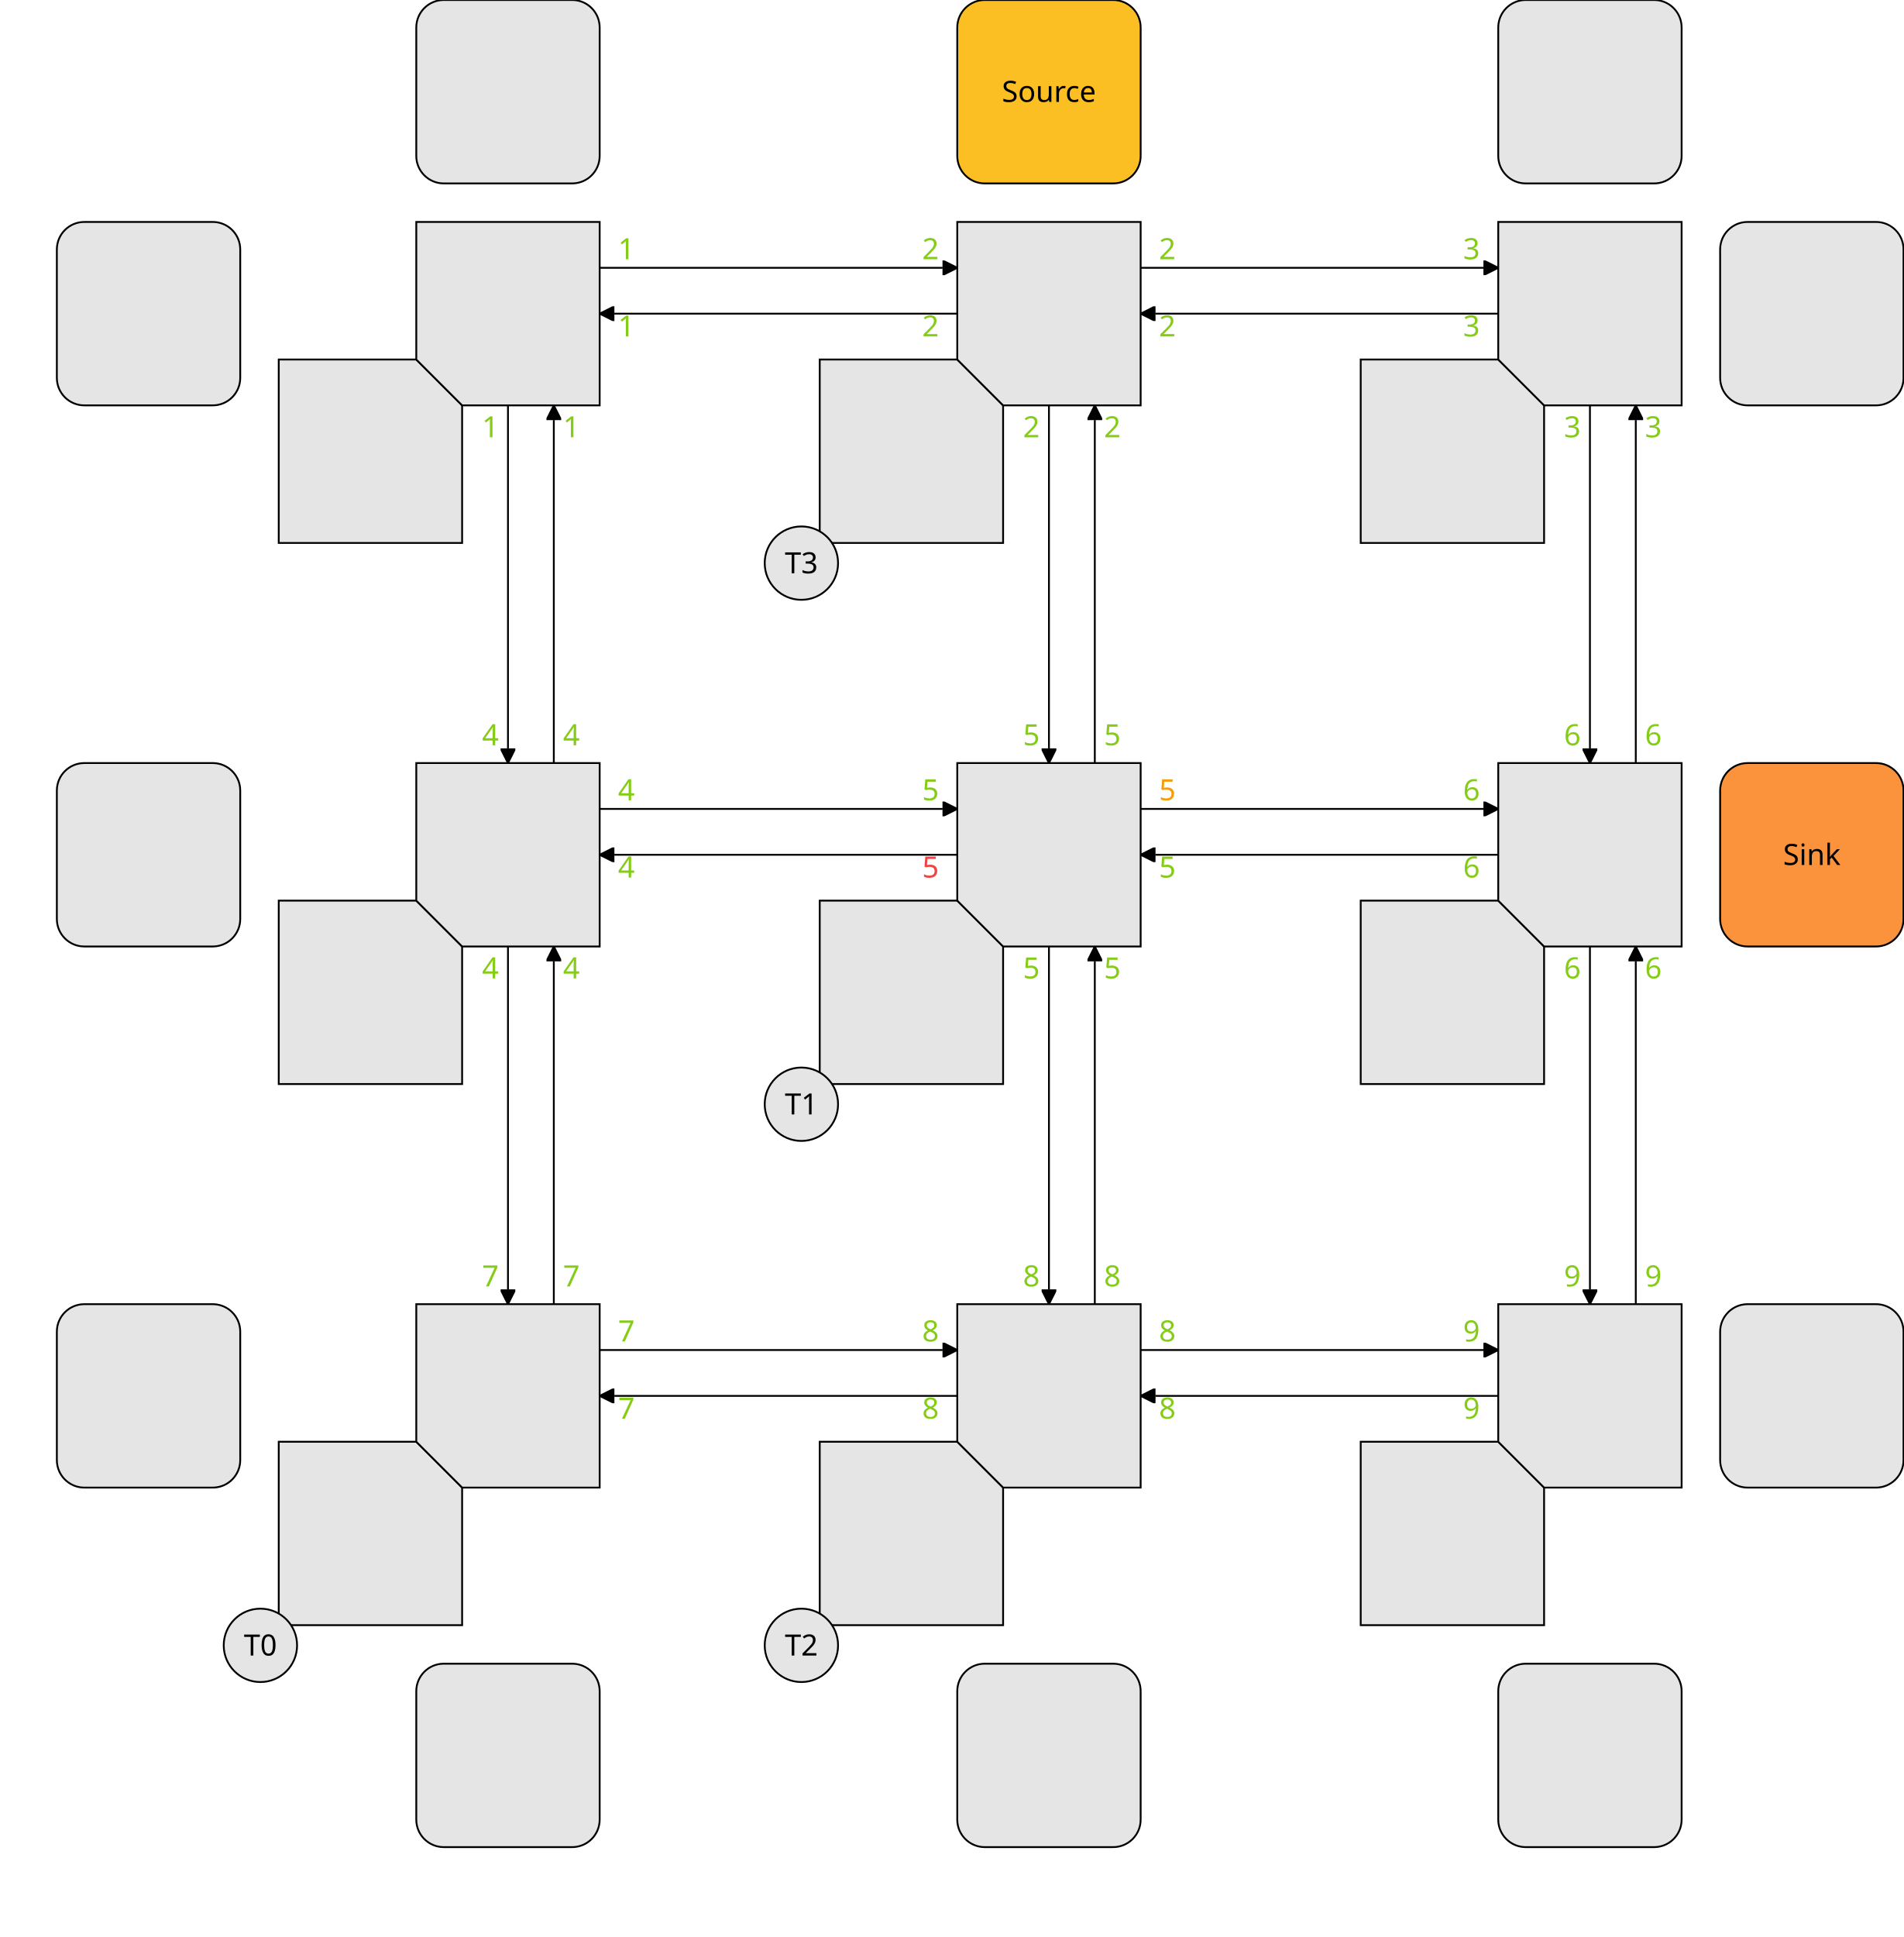
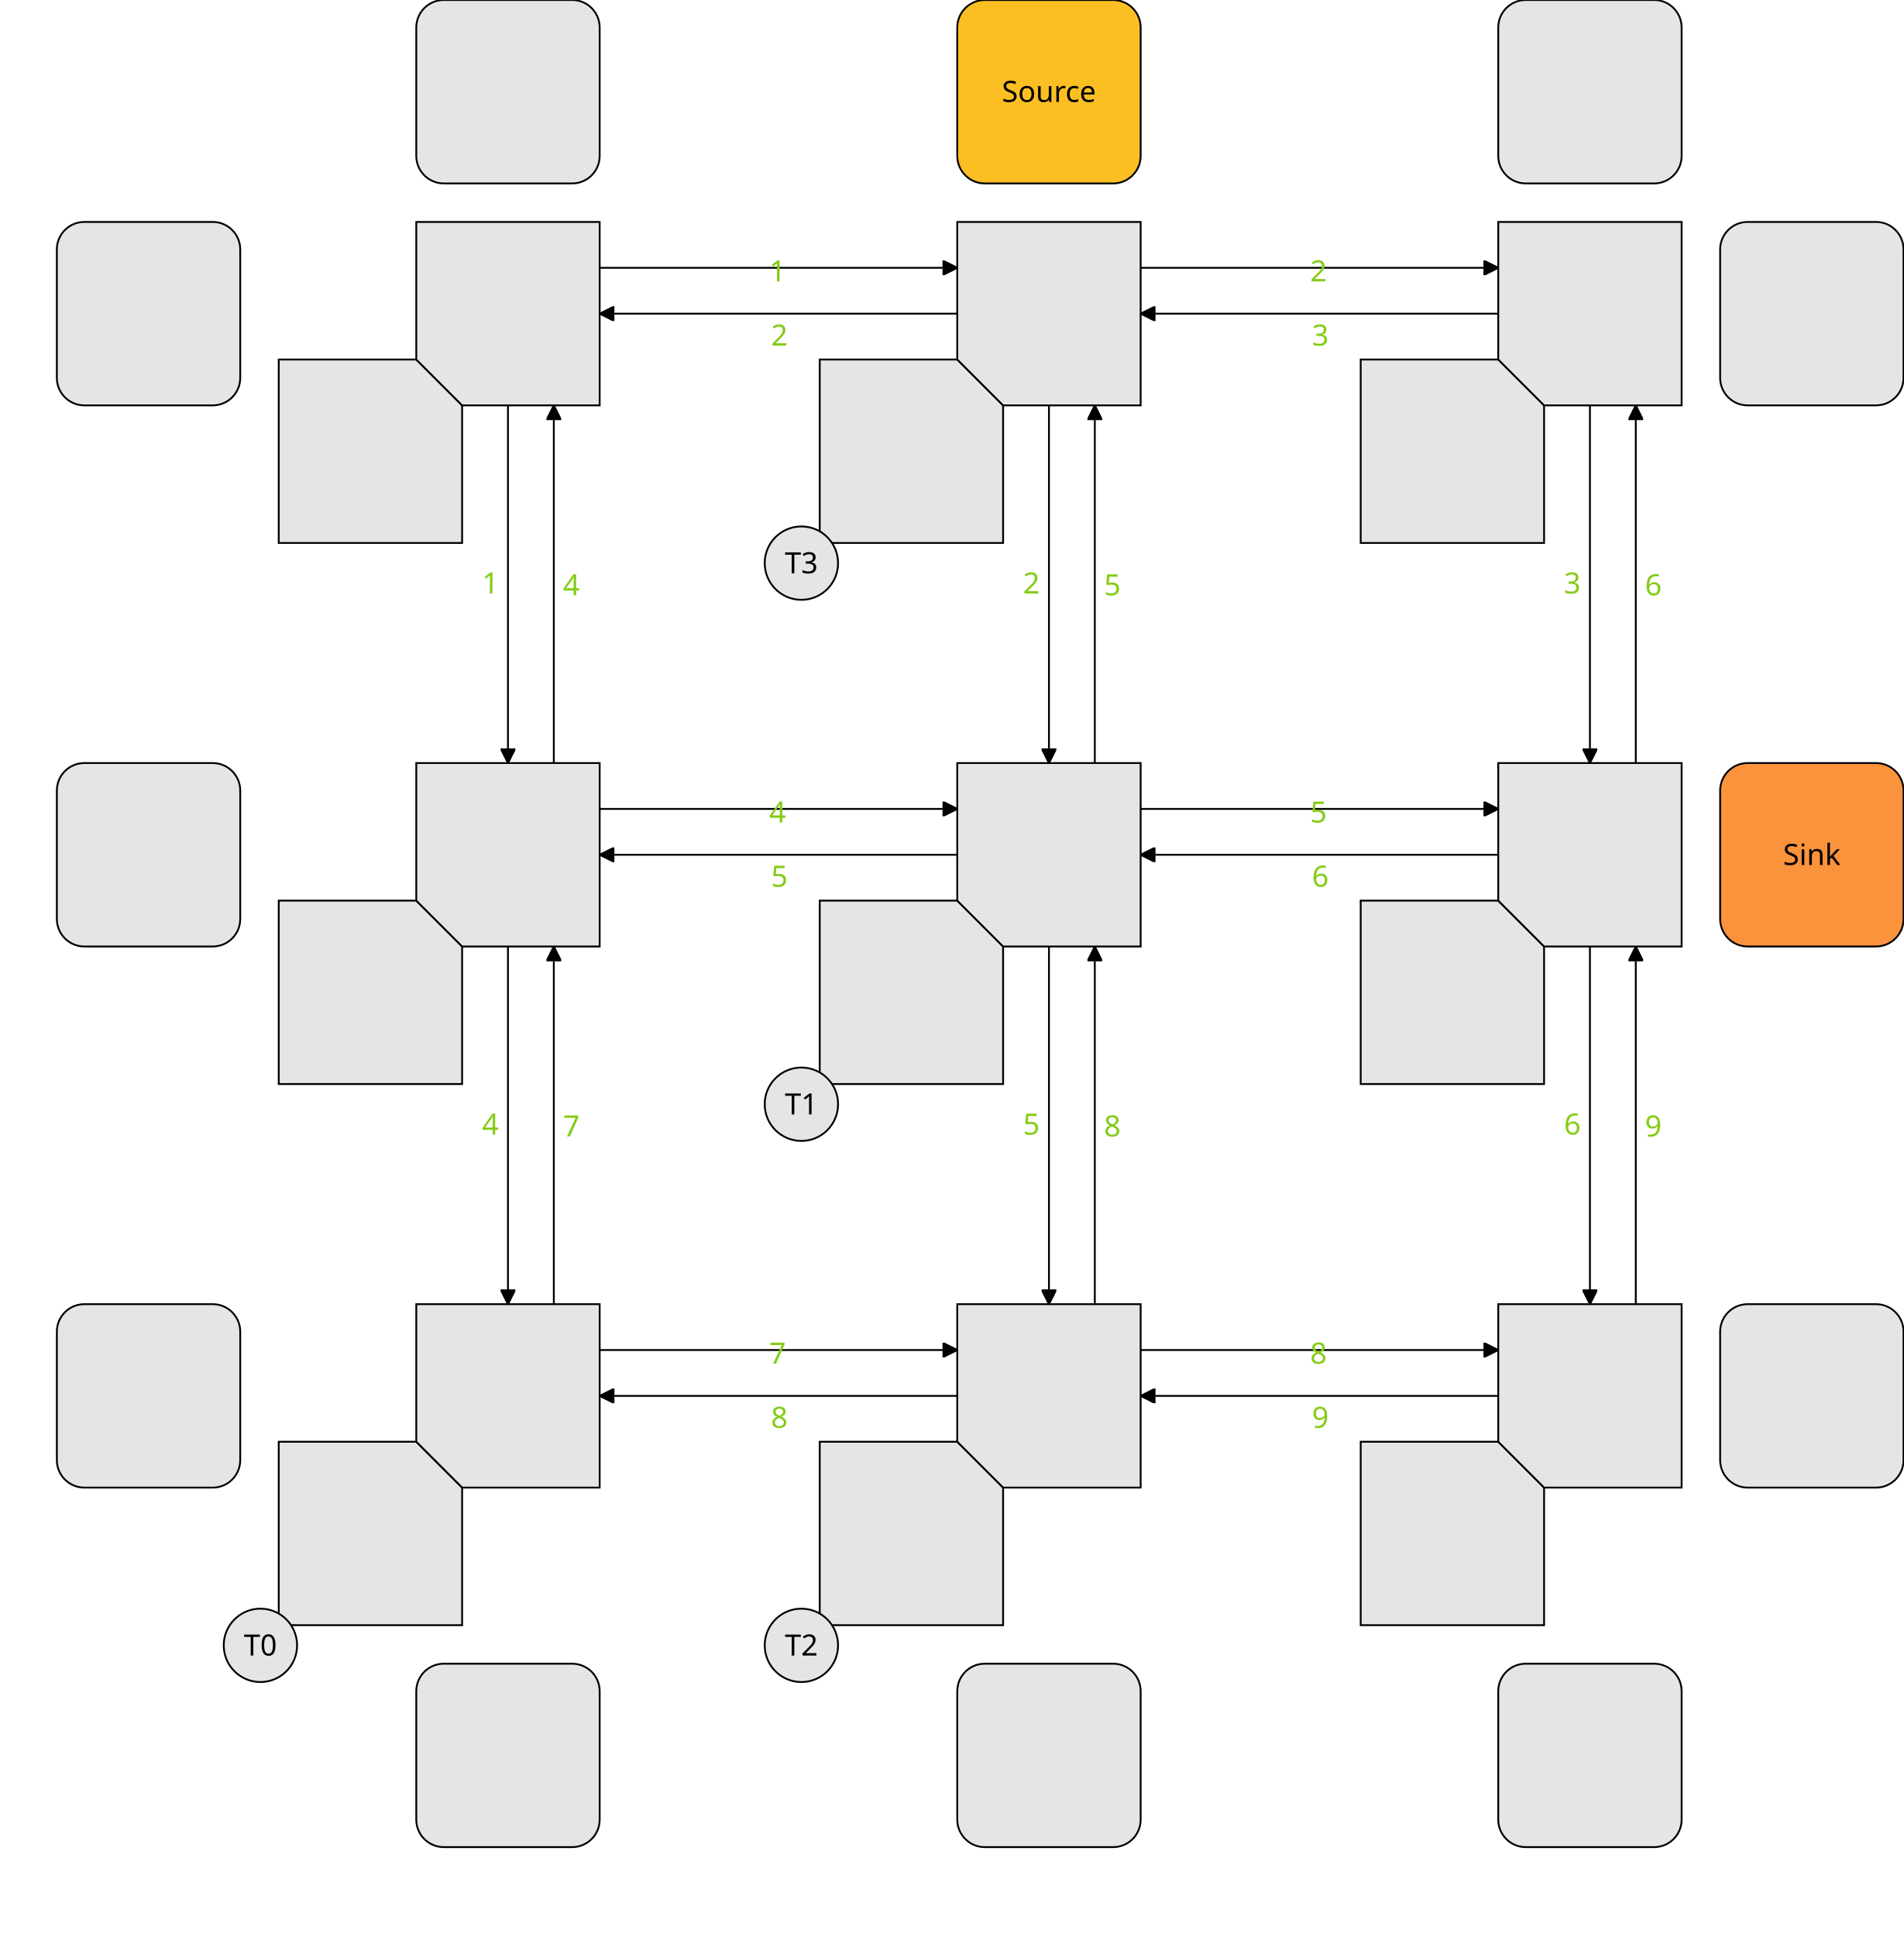
<svg xmlns="http://www.w3.org/2000/svg" preserveAspectRation="xMidYMid meet" class="w-full max-h-full" viewBox="-121 -121 1038 1056">
  <defs>
    <marker id="arrowHead" orient="auto" markerWidth="8" markerHeight="8" refY="4">
      <path d="M0,0 M0,0 V8 L8,4 Z" fill="black" fill-rule="evenodd" stroke="black" stroke-linecap="butt" stroke-width="1" />
    </marker>
    <filter x="0" y="0" width="1" height="1" id="textBackground">
      <feFlood flood-color="#e5e5e5" />
      <feComposite in="SourceGraphic" operator="or" />
    </filter>
  </defs>
  <style>.baseFill{fill: #e5e5e5;}</style>
  <g id="mainGroup">
    <g id="processingGroup">
      <g id="0">
        <path id="c0" d="M31,75 l0,100 l100,0 l0,-75 l-25,-25 l-75,0 Z" class="baseFill" fill-rule="evenodd" stroke="black" stroke-linecap="butt" stroke-width="1" />
        <path id="r0" d="M106,75 l0,-75 l100,0 l0,100 l-75,0 Z" class="baseFill" fill-rule="evenodd" stroke="black" stroke-linecap="butt" stroke-width="1" />
      </g>
      <g id="1">
        <path id="c1" d="M326,75 l0,100 l100,0 l0,-75 l-25,-25 l-75,0 Z" class="baseFill" fill-rule="evenodd" stroke="black" stroke-linecap="butt" stroke-width="1" />
        <path id="r1" d="M401,75 l0,-75 l100,0 l0,100 l-75,0 Z" class="baseFill" fill-rule="evenodd" stroke="black" stroke-linecap="butt" stroke-width="1" />
        <g>
          <circle cx="316" cy="186" r="20" fill="#e5e5e5" stroke="black" stroke-width="1" />
          <text x="316" y="186" font-size="16px" font-family="Roboto Mono" text-anchor="middle" dominant-baseline="middle" fill="black">T3</text>
        </g>
      </g>
      <g id="2">
        <path id="c2" d="M621,75 l0,100 l100,0 l0,-75 l-25,-25 l-75,0 Z" class="baseFill" fill-rule="evenodd" stroke="black" stroke-linecap="butt" stroke-width="1" />
        <path id="r2" d="M696,75 l0,-75 l100,0 l0,100 l-75,0 Z" class="baseFill" fill-rule="evenodd" stroke="black" stroke-linecap="butt" stroke-width="1" />
      </g>
      <g id="3">
        <path id="c3" d="M31,370 l0,100 l100,0 l0,-75 l-25,-25 l-75,0 Z" class="baseFill" fill-rule="evenodd" stroke="black" stroke-linecap="butt" stroke-width="1" />
        <path id="r3" d="M106,370 l0,-75 l100,0 l0,100 l-75,0 Z" class="baseFill" fill-rule="evenodd" stroke="black" stroke-linecap="butt" stroke-width="1" />
      </g>
      <g id="4">
        <path id="c4" d="M326,370 l0,100 l100,0 l0,-75 l-25,-25 l-75,0 Z" class="baseFill" fill-rule="evenodd" stroke="black" stroke-linecap="butt" stroke-width="1" />
        <path id="r4" d="M401,370 l0,-75 l100,0 l0,100 l-75,0 Z" class="baseFill" fill-rule="evenodd" stroke="black" stroke-linecap="butt" stroke-width="1" />
        <g>
          <circle cx="316" cy="481" r="20" fill="#e5e5e5" stroke="black" stroke-width="1" />
          <text x="316" y="481" font-size="16px" font-family="Roboto Mono" text-anchor="middle" dominant-baseline="middle" fill="black">T1</text>
        </g>
      </g>
      <g id="5">
        <path id="c5" d="M621,370 l0,100 l100,0 l0,-75 l-25,-25 l-75,0 Z" class="baseFill" fill-rule="evenodd" stroke="black" stroke-linecap="butt" stroke-width="1" />
        <path id="r5" d="M696,370 l0,-75 l100,0 l0,100 l-75,0 Z" class="baseFill" fill-rule="evenodd" stroke="black" stroke-linecap="butt" stroke-width="1" />
      </g>
      <g id="6">
        <path id="c6" d="M31,665 l0,100 l100,0 l0,-75 l-25,-25 l-75,0 Z" class="baseFill" fill-rule="evenodd" stroke="black" stroke-linecap="butt" stroke-width="1" />
        <path id="r6" d="M106,665 l0,-75 l100,0 l0,100 l-75,0 Z" class="baseFill" fill-rule="evenodd" stroke="black" stroke-linecap="butt" stroke-width="1" />
        <g>
          <circle cx="21" cy="776" r="20" fill="#e5e5e5" stroke="black" stroke-width="1" />
          <text x="21" y="776" font-size="16px" font-family="Roboto Mono" text-anchor="middle" dominant-baseline="middle" fill="black">T0</text>
        </g>
      </g>
      <g id="7">
        <path id="c7" d="M326,665 l0,100 l100,0 l0,-75 l-25,-25 l-75,0 Z" class="baseFill" fill-rule="evenodd" stroke="black" stroke-linecap="butt" stroke-width="1" />
        <path id="r7" d="M401,665 l0,-75 l100,0 l0,100 l-75,0 Z" class="baseFill" fill-rule="evenodd" stroke="black" stroke-linecap="butt" stroke-width="1" />
        <g>
          <circle cx="316" cy="776" r="20" fill="#e5e5e5" stroke="black" stroke-width="1" />
          <text x="316" y="776" font-size="16px" font-family="Roboto Mono" text-anchor="middle" dominant-baseline="middle" fill="black">T2</text>
        </g>
      </g>
      <g id="8">
        <path id="c8" d="M621,665 l0,100 l100,0 l0,-75 l-25,-25 l-75,0 Z" class="baseFill" fill-rule="evenodd" stroke="black" stroke-linecap="butt" stroke-width="1" />
        <path id="r8" d="M696,665 l0,-75 l100,0 l0,100 l-75,0 Z" class="baseFill" fill-rule="evenodd" stroke="black" stroke-linecap="butt" stroke-width="1" />
      </g>
    </g>
    <g>
      <path id="0-1" d="M206,25 h187" fill-rule="evenodd" stroke="black" stroke-linecap="butt" stroke-width="1" marker-end="url(#arrowHead)" />
      <path id="0-3" d="M156,100 v187" fill-rule="evenodd" stroke="black" stroke-linecap="butt" stroke-width="1" marker-end="url(#arrowHead)" />
      <path id="1-0" d="M401,50 h-187" fill-rule="evenodd" stroke="black" stroke-linecap="butt" stroke-width="1" marker-end="url(#arrowHead)" />
      <path id="1-2" d="M501,25 h187" fill-rule="evenodd" stroke="black" stroke-linecap="butt" stroke-width="1" marker-end="url(#arrowHead)" />
      <path id="1-4" d="M451,100 v187" fill-rule="evenodd" stroke="black" stroke-linecap="butt" stroke-width="1" marker-end="url(#arrowHead)" />
      <path id="2-1" d="M696,50 h-187" fill-rule="evenodd" stroke="black" stroke-linecap="butt" stroke-width="1" marker-end="url(#arrowHead)" />
      <path id="2-5" d="M746,100 v187" fill-rule="evenodd" stroke="black" stroke-linecap="butt" stroke-width="1" marker-end="url(#arrowHead)" />
      <path id="3-0" d="M181,295 v-187" fill-rule="evenodd" stroke="black" stroke-linecap="butt" stroke-width="1" marker-end="url(#arrowHead)" />
      <path id="3-4" d="M206,320 h187" fill-rule="evenodd" stroke="black" stroke-linecap="butt" stroke-width="1" marker-end="url(#arrowHead)" />
      <path id="3-6" d="M156,395 v187" fill-rule="evenodd" stroke="black" stroke-linecap="butt" stroke-width="1" marker-end="url(#arrowHead)" />
      <path id="4-1" d="M476,295 v-187" fill-rule="evenodd" stroke="black" stroke-linecap="butt" stroke-width="1" marker-end="url(#arrowHead)" />
      <path id="4-3" d="M401,345 h-187" fill-rule="evenodd" stroke="black" stroke-linecap="butt" stroke-width="1" marker-end="url(#arrowHead)" />
      <path id="4-5" d="M501,320 h187" fill-rule="evenodd" stroke="black" stroke-linecap="butt" stroke-width="1" marker-end="url(#arrowHead)" />
      <path id="4-7" d="M451,395 v187" fill-rule="evenodd" stroke="black" stroke-linecap="butt" stroke-width="1" marker-end="url(#arrowHead)" />
      <path id="5-2" d="M771,295 v-187" fill-rule="evenodd" stroke="black" stroke-linecap="butt" stroke-width="1" marker-end="url(#arrowHead)" />
      <path id="5-4" d="M696,345 h-187" fill-rule="evenodd" stroke="black" stroke-linecap="butt" stroke-width="1" marker-end="url(#arrowHead)" />
      <path id="5-8" d="M746,395 v187" fill-rule="evenodd" stroke="black" stroke-linecap="butt" stroke-width="1" marker-end="url(#arrowHead)" />
      <path id="6-3" d="M181,590 v-187" fill-rule="evenodd" stroke="black" stroke-linecap="butt" stroke-width="1" marker-end="url(#arrowHead)" />
      <path id="6-7" d="M206,615 h187" fill-rule="evenodd" stroke="black" stroke-linecap="butt" stroke-width="1" marker-end="url(#arrowHead)" />
      <path id="7-4" d="M476,590 v-187" fill-rule="evenodd" stroke="black" stroke-linecap="butt" stroke-width="1" marker-end="url(#arrowHead)" />
      <path id="7-6" d="M401,640 h-187" fill-rule="evenodd" stroke="black" stroke-linecap="butt" stroke-width="1" marker-end="url(#arrowHead)" />
      <path id="7-8" d="M501,615 h187" fill-rule="evenodd" stroke="black" stroke-linecap="butt" stroke-width="1" marker-end="url(#arrowHead)" />
      <path id="8-5" d="M771,590 v-187" fill-rule="evenodd" stroke="black" stroke-linecap="butt" stroke-width="1" marker-end="url(#arrowHead)" />
      <path id="8-7" d="M696,640 h-187" fill-rule="evenodd" stroke="black" stroke-linecap="butt" stroke-width="1" marker-end="url(#arrowHead)" />
    </g>
    <g id="information">
      <g>
        <g clip-path="path('m0,0 l0,100 l98,0 l0,-75 l-25,-25 l-75,0 Z')" />
        <g clip-path="path('m0,0 l0,74 l25,25 l73,0 l0,-100 Z')" />
-         <text x="186" y="105" font-size="16px" font-family="Roboto Mono" text-anchor="start" dominant-baseline="text-before-edge" fill="#84cc16">1</text>
-         <text x="151" y="105" font-size="16px" font-family="Roboto Mono" text-anchor="end" dominant-baseline="text-before-edge" fill="#84cc16">1</text>
-         <text x="216" y="50" font-size="16px" font-family="Roboto Mono" text-anchor="start" dominant-baseline="text-before-edge" fill="#84cc16">1</text>
-         <text x="216" y="25" font-size="16px" font-family="Roboto Mono" text-anchor="start" dominant-baseline="text-after-edge" fill="#84cc16">1</text>
+         <text x="151" y="197" font-size="16px" font-family="Roboto Mono" text-anchor="end" dominant-baseline="middle" fill="#84cc16">1</text>
+         <text x="303" y="20" font-size="16px" font-family="Roboto Mono" text-anchor="middle" dominant-baseline="text-top" fill="#84cc16">1</text>
      </g>
      <g>
        <g clip-path="path('m0,0 l0,100 l98,0 l0,-75 l-25,-25 l-75,0 Z')" />
        <g clip-path="path('m0,0 l0,74 l25,25 l73,0 l0,-100 Z')" />
-         <text x="481" y="105" font-size="16px" font-family="Roboto Mono" text-anchor="start" dominant-baseline="text-before-edge" fill="#84cc16">2</text>
-         <text x="446" y="105" font-size="16px" font-family="Roboto Mono" text-anchor="end" dominant-baseline="text-before-edge" fill="#84cc16">2</text>
-         <text x="511" y="50" font-size="16px" font-family="Roboto Mono" text-anchor="start" dominant-baseline="text-before-edge" fill="#84cc16">2</text>
-         <text x="511" y="25" font-size="16px" font-family="Roboto Mono" text-anchor="start" dominant-baseline="text-after-edge" fill="#84cc16">2</text>
-         <text x="391" y="25" font-size="16px" font-family="Roboto Mono" text-anchor="end" dominant-baseline="text-after-edge" fill="#84cc16">2</text>
-         <text x="391" y="50" font-size="16px" font-family="Roboto Mono" text-anchor="end" dominant-baseline="text-before-edge" fill="#84cc16">2</text>
+         <text x="446" y="197" font-size="16px" font-family="Roboto Mono" text-anchor="end" dominant-baseline="middle" fill="#84cc16">2</text>
+         <text x="304" y="55" font-size="16px" font-family="Roboto Mono" text-anchor="middle" dominant-baseline="hanging" fill="#84cc16">2</text>
+         <text x="598" y="20" font-size="16px" font-family="Roboto Mono" text-anchor="middle" dominant-baseline="text-top" fill="#84cc16">2</text>
      </g>
      <g>
        <g clip-path="path('m0,0 l0,100 l98,0 l0,-75 l-25,-25 l-75,0 Z')" />
        <g clip-path="path('m0,0 l0,74 l25,25 l73,0 l0,-100 Z')" />
-         <text x="776" y="105" font-size="16px" font-family="Roboto Mono" text-anchor="start" dominant-baseline="text-before-edge" fill="#84cc16">3</text>
-         <text x="741" y="105" font-size="16px" font-family="Roboto Mono" text-anchor="end" dominant-baseline="text-before-edge" fill="#84cc16">3</text>
-         <text x="686" y="25" font-size="16px" font-family="Roboto Mono" text-anchor="end" dominant-baseline="text-after-edge" fill="#84cc16">3</text>
-         <text x="686" y="50" font-size="16px" font-family="Roboto Mono" text-anchor="end" dominant-baseline="text-before-edge" fill="#84cc16">3</text>
+         <text x="741" y="197" font-size="16px" font-family="Roboto Mono" text-anchor="end" dominant-baseline="middle" fill="#84cc16">3</text>
+         <text x="599" y="55" font-size="16px" font-family="Roboto Mono" text-anchor="middle" dominant-baseline="hanging" fill="#84cc16">3</text>
      </g>
      <g>
        <g clip-path="path('m0,0 l0,100 l98,0 l0,-75 l-25,-25 l-75,0 Z')" />
        <g clip-path="path('m0,0 l0,74 l25,25 l73,0 l0,-100 Z')" />
-         <text x="151" y="290" font-size="16px" font-family="Roboto Mono" text-anchor="end" dominant-baseline="text-after-edge" fill="#84cc16">4</text>
-         <text x="186" y="290" font-size="16px" font-family="Roboto Mono" text-anchor="start" dominant-baseline="text-after-edge" fill="#84cc16">4</text>
-         <text x="186" y="400" font-size="16px" font-family="Roboto Mono" text-anchor="start" dominant-baseline="text-before-edge" fill="#84cc16">4</text>
-         <text x="151" y="400" font-size="16px" font-family="Roboto Mono" text-anchor="end" dominant-baseline="text-before-edge" fill="#84cc16">4</text>
-         <text x="216" y="345" font-size="16px" font-family="Roboto Mono" text-anchor="start" dominant-baseline="text-before-edge" fill="#84cc16">4</text>
-         <text x="216" y="320" font-size="16px" font-family="Roboto Mono" text-anchor="start" dominant-baseline="text-after-edge" fill="#84cc16">4</text>
+         <text x="186" y="198" font-size="16px" font-family="Roboto Mono" text-anchor="start" dominant-baseline="middle" fill="#84cc16">4</text>
+         <text x="151" y="492" font-size="16px" font-family="Roboto Mono" text-anchor="end" dominant-baseline="middle" fill="#84cc16">4</text>
+         <text x="303" y="315" font-size="16px" font-family="Roboto Mono" text-anchor="middle" dominant-baseline="text-top" fill="#84cc16">4</text>
      </g>
      <g>
        <g clip-path="path('m0,0 l0,100 l98,0 l0,-75 l-25,-25 l-75,0 Z')" />
        <g clip-path="path('m0,0 l0,74 l25,25 l73,0 l0,-100 Z')" />
-         <text x="446" y="290" font-size="16px" font-family="Roboto Mono" text-anchor="end" dominant-baseline="text-after-edge" fill="#84cc16">5</text>
-         <text x="481" y="290" font-size="16px" font-family="Roboto Mono" text-anchor="start" dominant-baseline="text-after-edge" fill="#84cc16">5</text>
-         <text x="481" y="400" font-size="16px" font-family="Roboto Mono" text-anchor="start" dominant-baseline="text-before-edge" fill="#84cc16">5</text>
-         <text x="446" y="400" font-size="16px" font-family="Roboto Mono" text-anchor="end" dominant-baseline="text-before-edge" fill="#84cc16">5</text>
-         <text x="511" y="345" font-size="16px" font-family="Roboto Mono" text-anchor="start" dominant-baseline="text-before-edge" fill="#84cc16">5</text>
-         <text x="511" y="320" font-size="16px" font-family="Roboto Mono" text-anchor="start" dominant-baseline="text-after-edge" fill="#f59e0b">5</text>
-         <text x="391" y="320" font-size="16px" font-family="Roboto Mono" text-anchor="end" dominant-baseline="text-after-edge" fill="#84cc16">5</text>
-         <text x="391" y="345" font-size="16px" font-family="Roboto Mono" text-anchor="end" dominant-baseline="text-before-edge" fill="#ef4444">5</text>
+         <text x="481" y="198" font-size="16px" font-family="Roboto Mono" text-anchor="start" dominant-baseline="middle" fill="#84cc16">5</text>
+         <text x="446" y="492" font-size="16px" font-family="Roboto Mono" text-anchor="end" dominant-baseline="middle" fill="#84cc16">5</text>
+         <text x="304" y="350" font-size="16px" font-family="Roboto Mono" text-anchor="middle" dominant-baseline="hanging" fill="#84cc16">5</text>
+         <text x="598" y="315" font-size="16px" font-family="Roboto Mono" text-anchor="middle" dominant-baseline="text-top" fill="#84cc16">5</text>
      </g>
      <g>
        <g clip-path="path('m0,0 l0,100 l98,0 l0,-75 l-25,-25 l-75,0 Z')" />
        <g clip-path="path('m0,0 l0,74 l25,25 l73,0 l0,-100 Z')" />
-         <text x="741" y="290" font-size="16px" font-family="Roboto Mono" text-anchor="end" dominant-baseline="text-after-edge" fill="#84cc16">6</text>
-         <text x="776" y="290" font-size="16px" font-family="Roboto Mono" text-anchor="start" dominant-baseline="text-after-edge" fill="#84cc16">6</text>
-         <text x="776" y="400" font-size="16px" font-family="Roboto Mono" text-anchor="start" dominant-baseline="text-before-edge" fill="#84cc16">6</text>
-         <text x="741" y="400" font-size="16px" font-family="Roboto Mono" text-anchor="end" dominant-baseline="text-before-edge" fill="#84cc16">6</text>
-         <text x="686" y="320" font-size="16px" font-family="Roboto Mono" text-anchor="end" dominant-baseline="text-after-edge" fill="#84cc16">6</text>
-         <text x="686" y="345" font-size="16px" font-family="Roboto Mono" text-anchor="end" dominant-baseline="text-before-edge" fill="#84cc16">6</text>
+         <text x="776" y="198" font-size="16px" font-family="Roboto Mono" text-anchor="start" dominant-baseline="middle" fill="#84cc16">6</text>
+         <text x="741" y="492" font-size="16px" font-family="Roboto Mono" text-anchor="end" dominant-baseline="middle" fill="#84cc16">6</text>
+         <text x="599" y="350" font-size="16px" font-family="Roboto Mono" text-anchor="middle" dominant-baseline="hanging" fill="#84cc16">6</text>
      </g>
      <g>
        <g clip-path="path('m0,0 l0,100 l98,0 l0,-75 l-25,-25 l-75,0 Z')" />
        <g clip-path="path('m0,0 l0,74 l25,25 l73,0 l0,-100 Z')" />
-         <text x="151" y="585" font-size="16px" font-family="Roboto Mono" text-anchor="end" dominant-baseline="text-after-edge" fill="#84cc16">7</text>
-         <text x="186" y="585" font-size="16px" font-family="Roboto Mono" text-anchor="start" dominant-baseline="text-after-edge" fill="#84cc16">7</text>
-         <text x="216" y="640" font-size="16px" font-family="Roboto Mono" text-anchor="start" dominant-baseline="text-before-edge" fill="#84cc16">7</text>
-         <text x="216" y="615" font-size="16px" font-family="Roboto Mono" text-anchor="start" dominant-baseline="text-after-edge" fill="#84cc16">7</text>
+         <text x="186" y="493" font-size="16px" font-family="Roboto Mono" text-anchor="start" dominant-baseline="middle" fill="#84cc16">7</text>
+         <text x="303" y="610" font-size="16px" font-family="Roboto Mono" text-anchor="middle" dominant-baseline="text-top" fill="#84cc16">7</text>
      </g>
      <g>
        <g clip-path="path('m0,0 l0,100 l98,0 l0,-75 l-25,-25 l-75,0 Z')" />
        <g clip-path="path('m0,0 l0,74 l25,25 l73,0 l0,-100 Z')" />
-         <text x="446" y="585" font-size="16px" font-family="Roboto Mono" text-anchor="end" dominant-baseline="text-after-edge" fill="#84cc16">8</text>
-         <text x="481" y="585" font-size="16px" font-family="Roboto Mono" text-anchor="start" dominant-baseline="text-after-edge" fill="#84cc16">8</text>
-         <text x="511" y="640" font-size="16px" font-family="Roboto Mono" text-anchor="start" dominant-baseline="text-before-edge" fill="#84cc16">8</text>
-         <text x="511" y="615" font-size="16px" font-family="Roboto Mono" text-anchor="start" dominant-baseline="text-after-edge" fill="#84cc16">8</text>
-         <text x="391" y="615" font-size="16px" font-family="Roboto Mono" text-anchor="end" dominant-baseline="text-after-edge" fill="#84cc16">8</text>
-         <text x="391" y="640" font-size="16px" font-family="Roboto Mono" text-anchor="end" dominant-baseline="text-before-edge" fill="#84cc16">8</text>
+         <text x="481" y="493" font-size="16px" font-family="Roboto Mono" text-anchor="start" dominant-baseline="middle" fill="#84cc16">8</text>
+         <text x="304" y="645" font-size="16px" font-family="Roboto Mono" text-anchor="middle" dominant-baseline="hanging" fill="#84cc16">8</text>
+         <text x="598" y="610" font-size="16px" font-family="Roboto Mono" text-anchor="middle" dominant-baseline="text-top" fill="#84cc16">8</text>
      </g>
      <g>
        <g clip-path="path('m0,0 l0,100 l98,0 l0,-75 l-25,-25 l-75,0 Z')" />
        <g clip-path="path('m0,0 l0,74 l25,25 l73,0 l0,-100 Z')" />
-         <text x="741" y="585" font-size="16px" font-family="Roboto Mono" text-anchor="end" dominant-baseline="text-after-edge" fill="#84cc16">9</text>
-         <text x="776" y="585" font-size="16px" font-family="Roboto Mono" text-anchor="start" dominant-baseline="text-after-edge" fill="#84cc16">9</text>
-         <text x="686" y="615" font-size="16px" font-family="Roboto Mono" text-anchor="end" dominant-baseline="text-after-edge" fill="#84cc16">9</text>
-         <text x="686" y="640" font-size="16px" font-family="Roboto Mono" text-anchor="end" dominant-baseline="text-before-edge" fill="#84cc16">9</text>
+         <text x="776" y="493" font-size="16px" font-family="Roboto Mono" text-anchor="start" dominant-baseline="middle" fill="#84cc16">9</text>
+         <text x="599" y="645" font-size="16px" font-family="Roboto Mono" text-anchor="middle" dominant-baseline="hanging" fill="#84cc16">9</text>
      </g>
    </g>
    <g id="sinksSources">
      <g>
        <rect x="106" y="-121" width="100" height="100" rx="15" fill="#e5e5e5" stroke="black" stroke-width="1" />
      </g>
      <g>
        <rect x="-90" y="0" width="100" height="100" rx="15" fill="#e5e5e5" stroke="black" stroke-width="1" />
      </g>
      <g>
        <rect x="401" y="-121" width="100" height="100" rx="15" fill="#fbbf24" stroke="black" stroke-width="1" />
        <text x="451" y="-71" font-size="16px" font-family="Roboto Mono" text-anchor="middle" dominant-baseline="middle" fill="black">Source</text>
      </g>
      <g>
        <rect x="696" y="-121" width="100" height="100" rx="15" fill="#e5e5e5" stroke="black" stroke-width="1" />
      </g>
      <g>
        <rect x="817" y="0" width="100" height="100" rx="15" fill="#e5e5e5" stroke="black" stroke-width="1" />
      </g>
      <g>
        <rect x="-90" y="295" width="100" height="100" rx="15" fill="#e5e5e5" stroke="black" stroke-width="1" />
      </g>
      <g>
        <rect x="817" y="295" width="100" height="100" rx="15" fill="#fb923c" stroke="black" stroke-width="1" />
        <text x="867" y="345" font-size="16px" font-family="Roboto Mono" text-anchor="middle" dominant-baseline="middle" fill="black">Sink</text>
      </g>
      <g>
        <rect x="106" y="786" width="100" height="100" rx="15" fill="#e5e5e5" stroke="black" stroke-width="1" />
      </g>
      <g>
        <rect x="-90" y="590" width="100" height="100" rx="15" fill="#e5e5e5" stroke="black" stroke-width="1" />
      </g>
      <g>
        <rect x="401" y="786" width="100" height="100" rx="15" fill="#e5e5e5" stroke="black" stroke-width="1" />
      </g>
      <g>
        <rect x="696" y="786" width="100" height="100" rx="15" fill="#e5e5e5" stroke="black" stroke-width="1" />
      </g>
      <g>
        <rect x="817" y="590" width="100" height="100" rx="15" fill="#e5e5e5" stroke="black" stroke-width="1" />
      </g>
    </g>
  </g>
  <rect width="100%" height="100%" fill="none" stroke="#ff0000" stroke-width="1" opacity="0" />
</svg>
